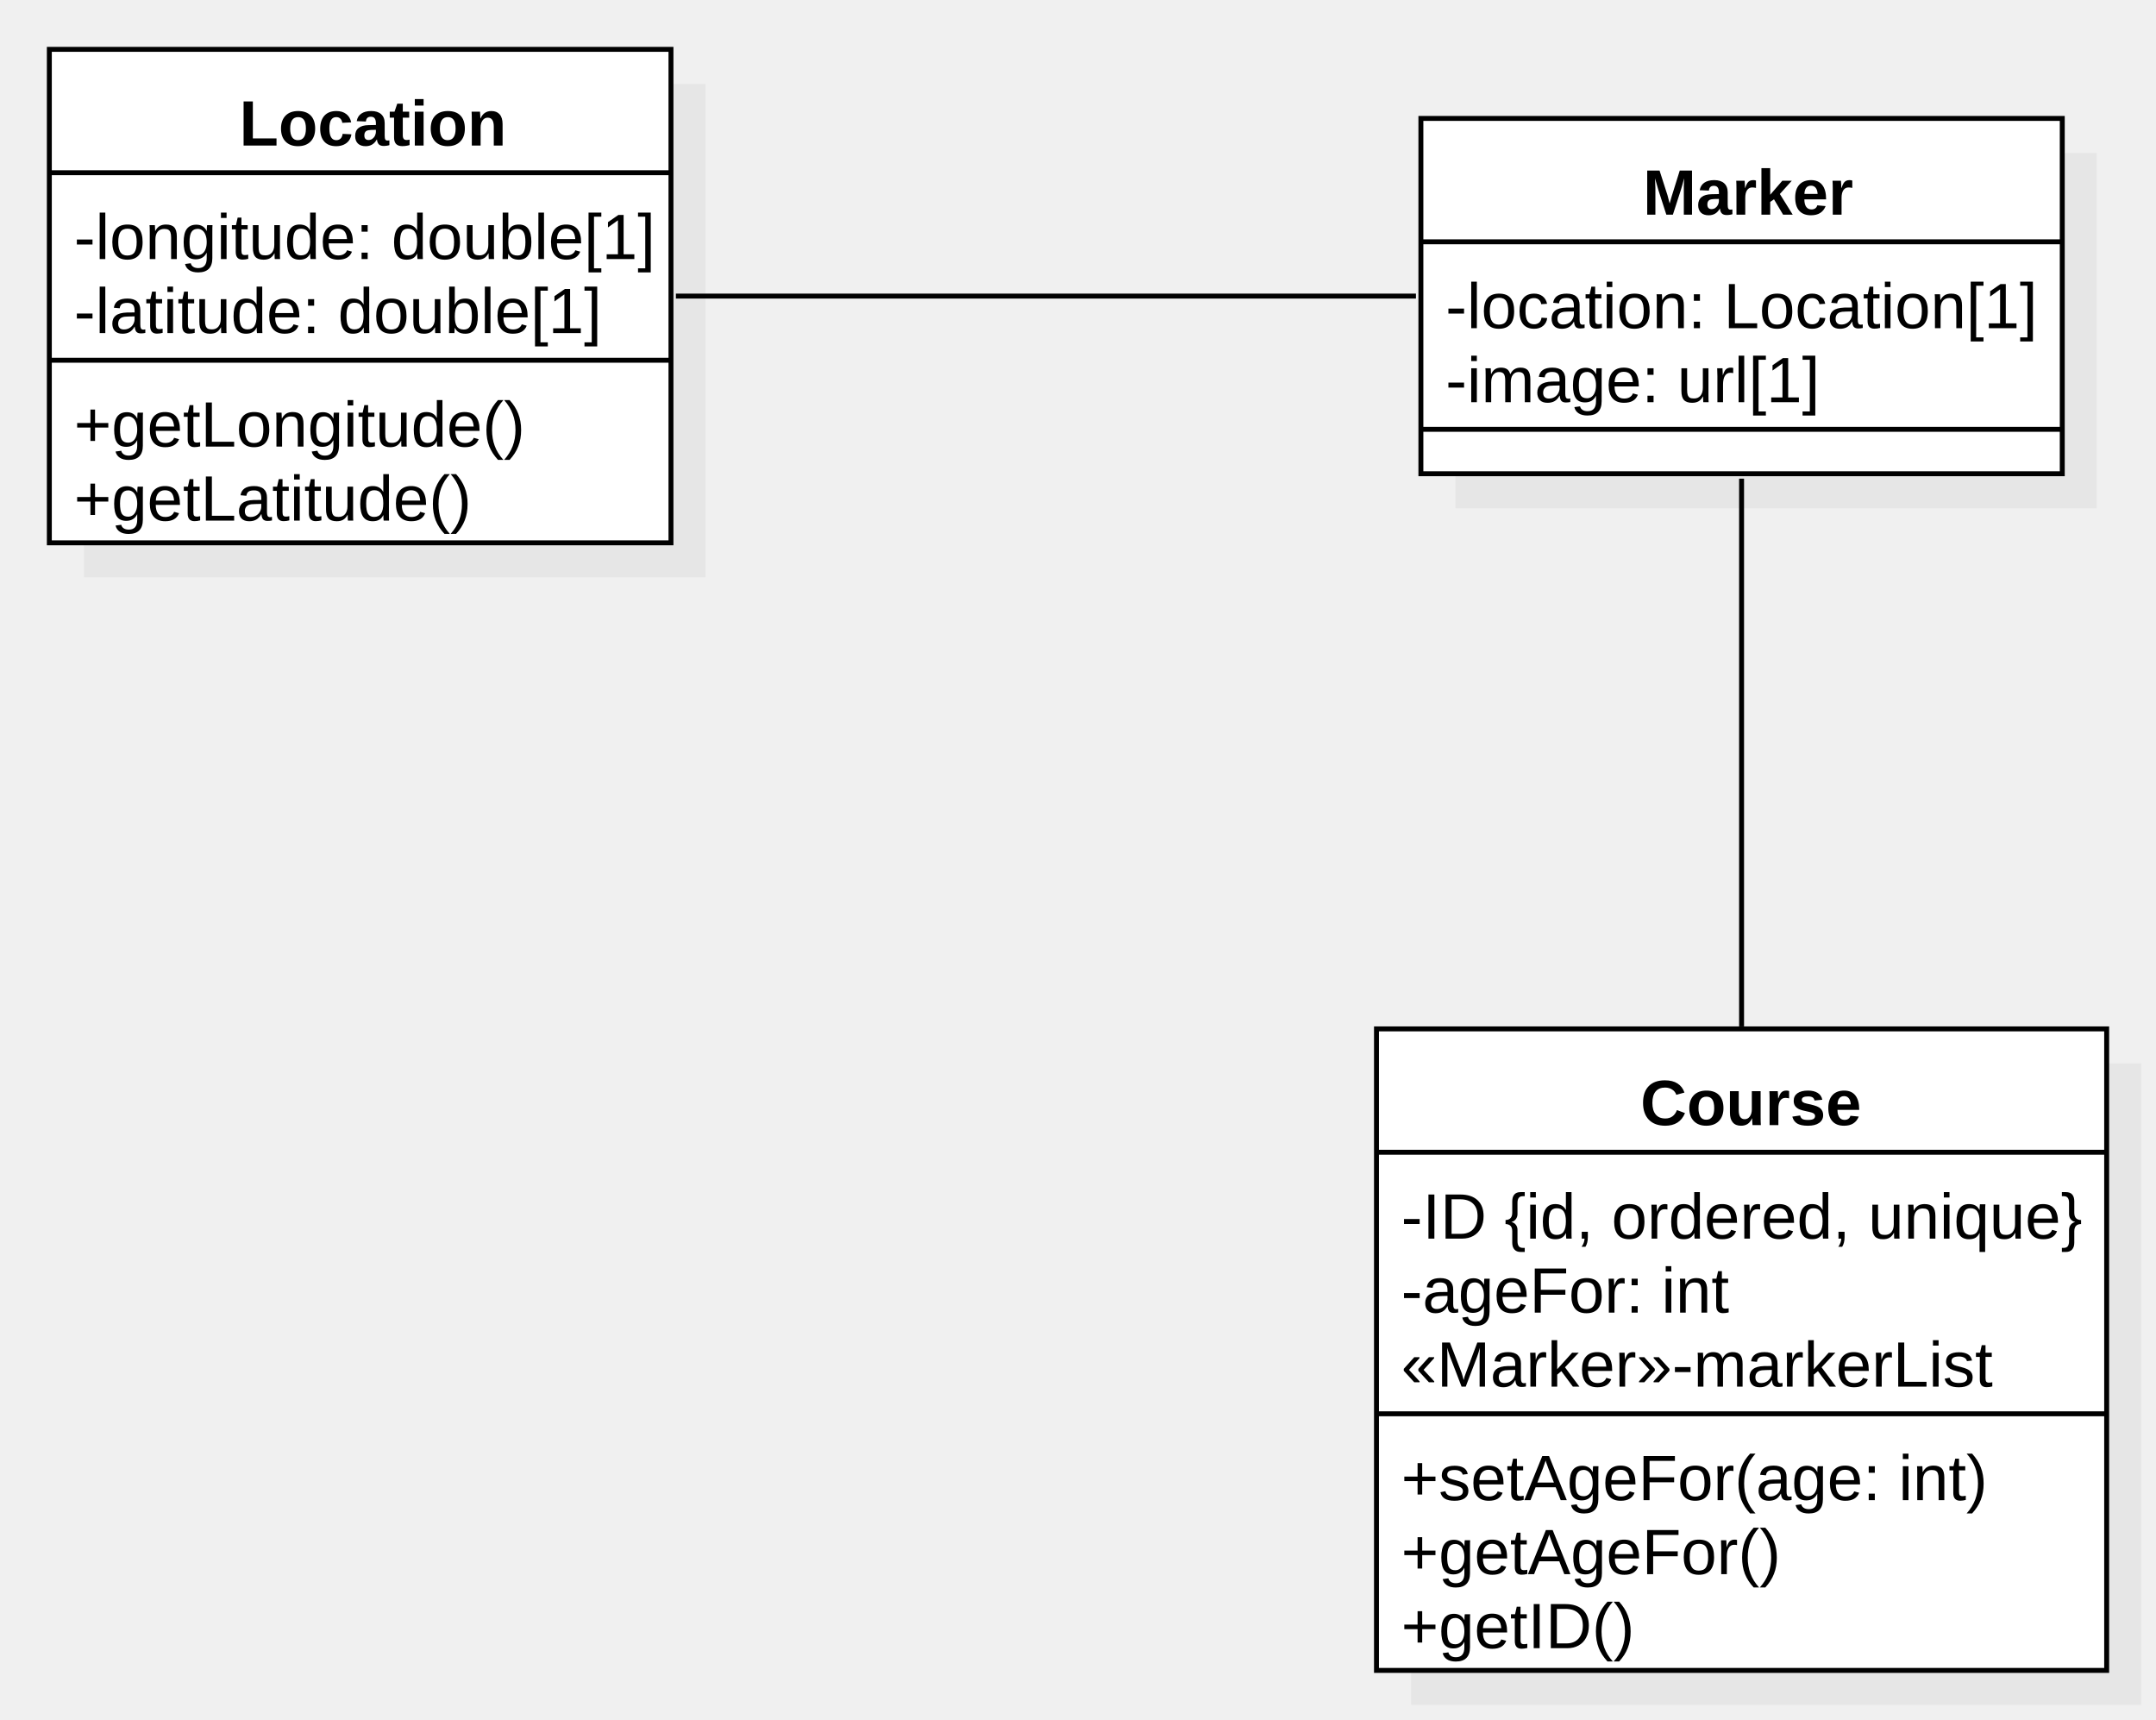
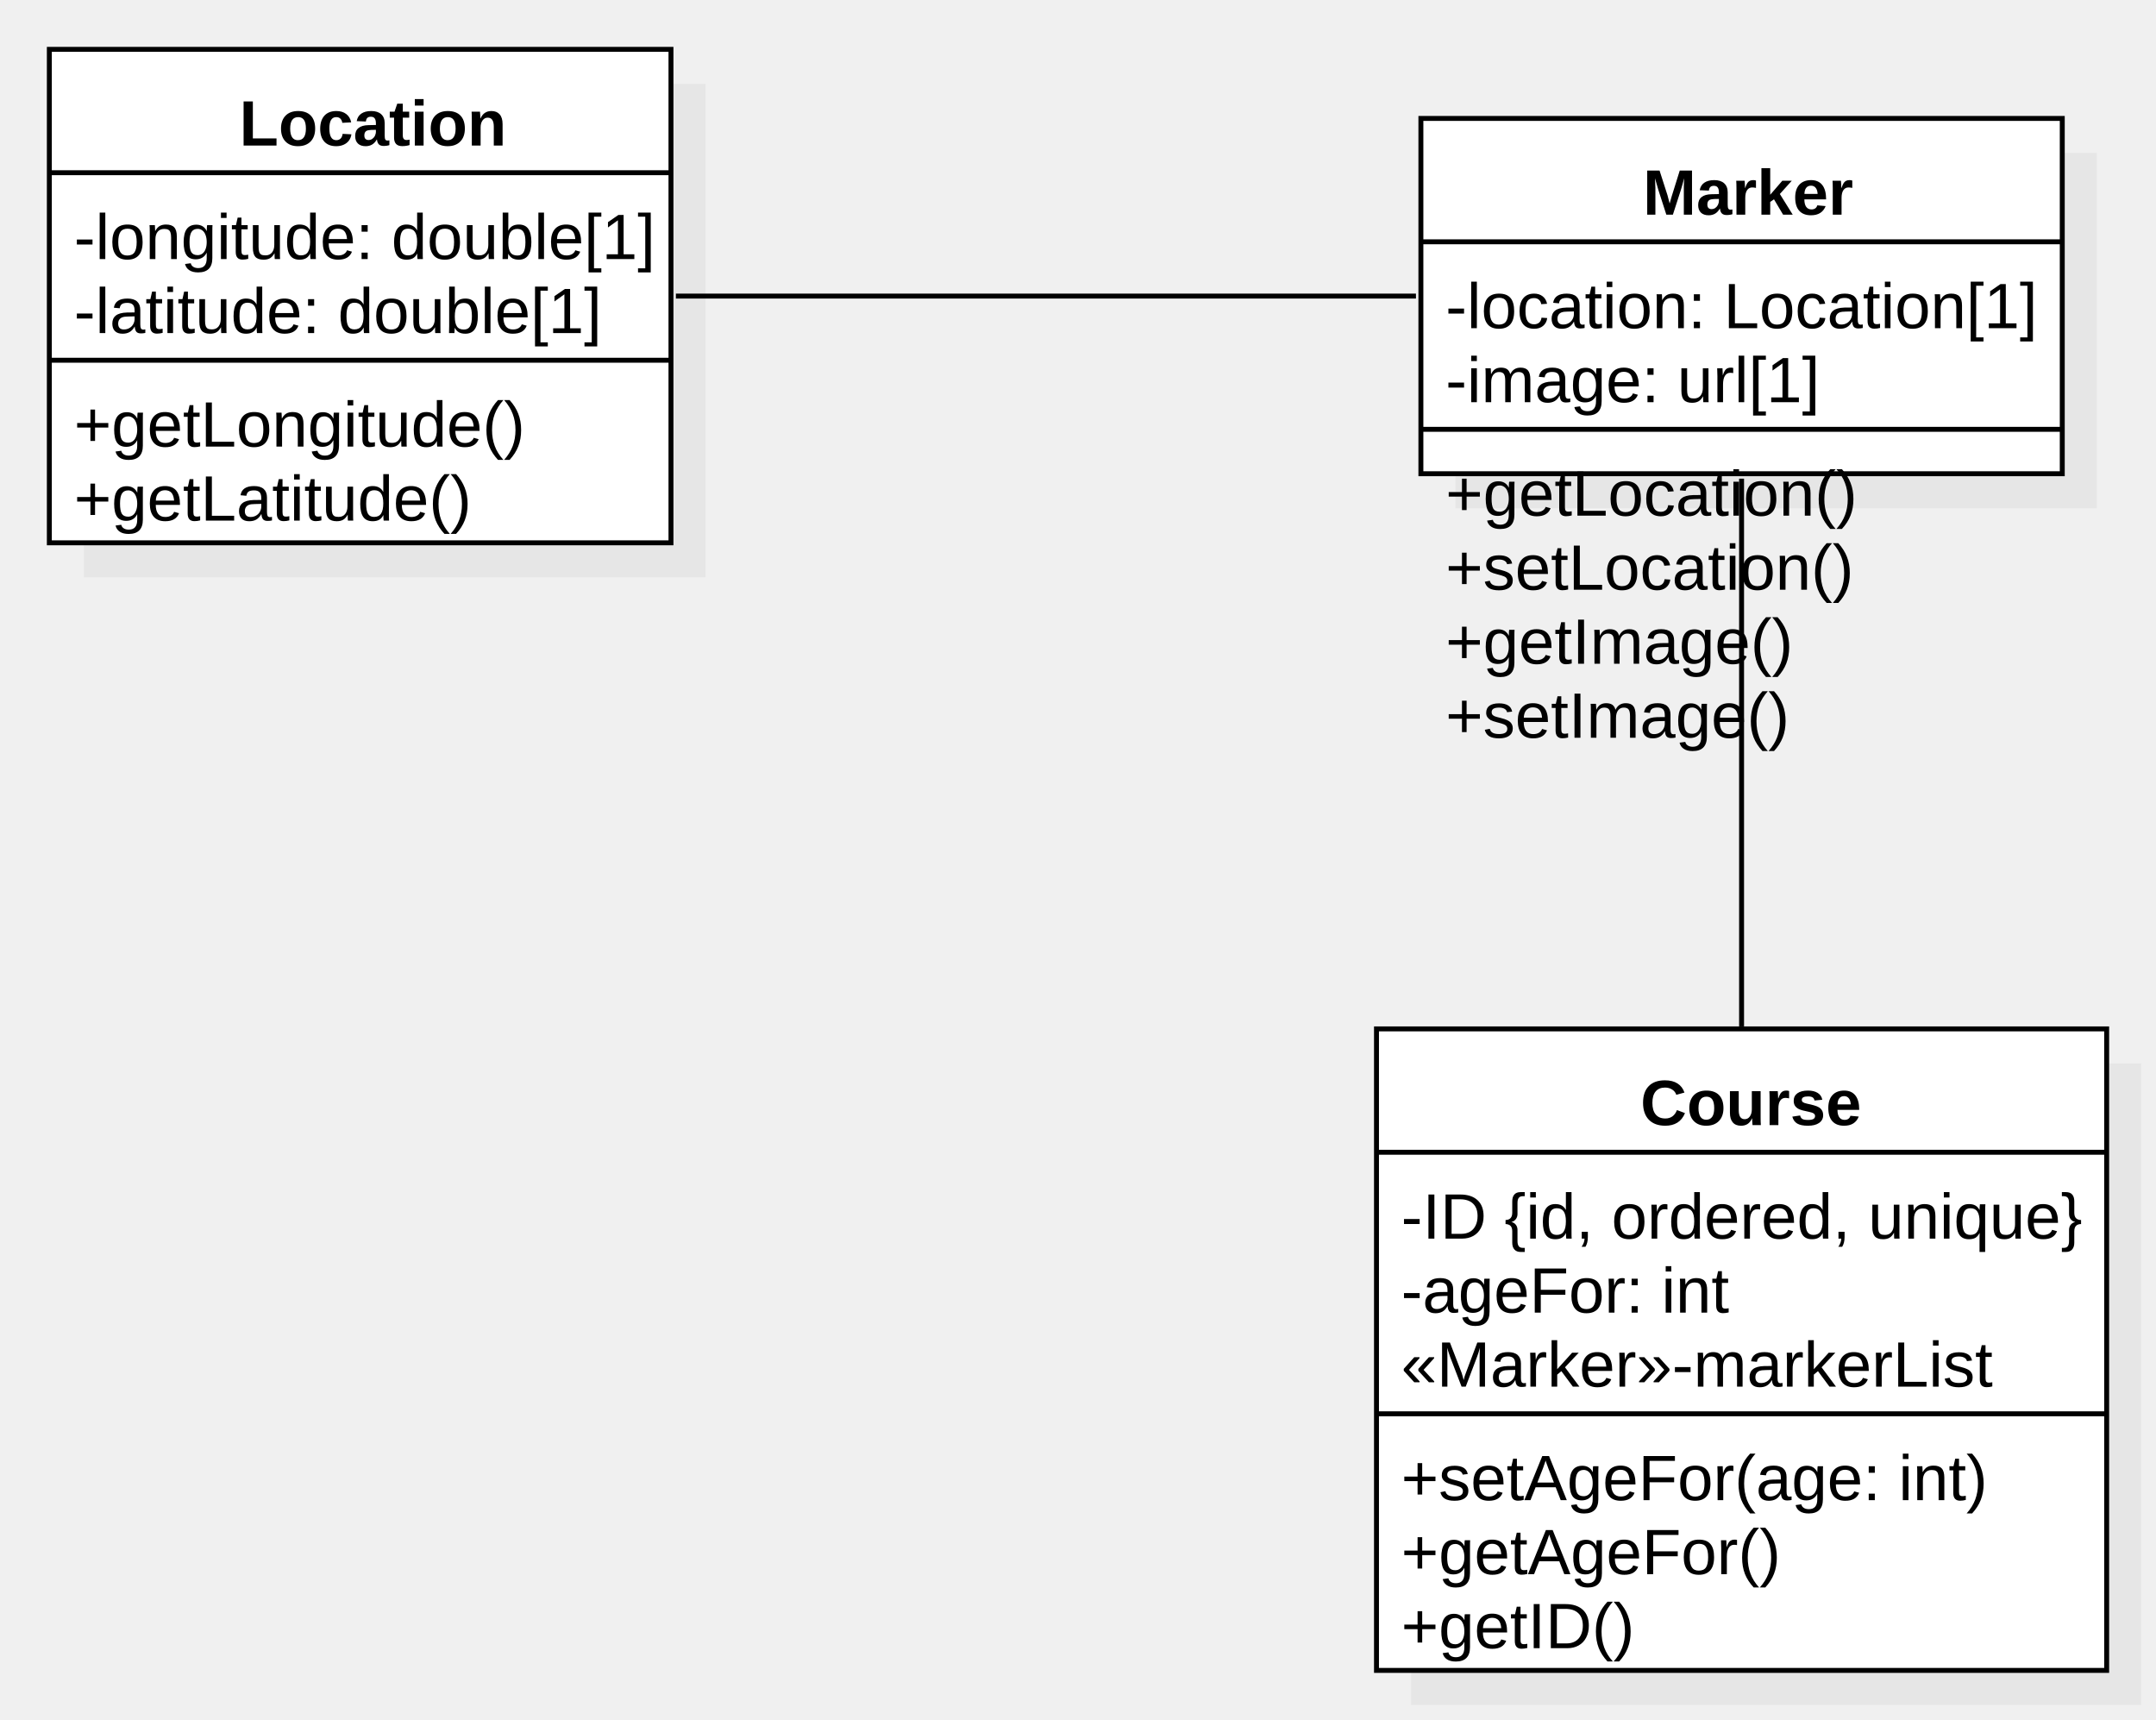
<svg xmlns="http://www.w3.org/2000/svg" version="1.1" width="437" height="348.5">
  <defs />
  <g>
    <g transform="translate(-10,-9) scale(1,1)">
      <rect fill="#C0C0C0" stroke="none" x="27" y="26" width="126" height="100" opacity="0.2" />
    </g>
    <g transform="translate(-10,-9) scale(1,1)">
      <rect fill="#ffffff" stroke="none" x="20" y="19" width="126" height="100" />
    </g>
    <g transform="translate(-10,-9) scale(1,1)">
      <path fill="none" stroke="#000000" d="M 20 19 L 146 19 L 146 119 L 20 119 L 20 19 Z Z" stroke-miterlimit="10" />
    </g>
    <g transform="translate(-10,-9) scale(1,1)">
      <path fill="none" stroke="#000000" d="M 20 44 L 146 44" stroke-miterlimit="10" />
    </g>
    <g transform="translate(-10,-9) scale(1,1)">
      <path fill="none" stroke="#000000" d="M 20 82 L 146 82" stroke-miterlimit="10" />
    </g>
    <g transform="translate(-10,-9) scale(1,1)">
      <g>
        <path fill="none" stroke="none" />
        <text fill="#000000" stroke="none" font-family="Arial" font-size="13px" font-style="normal" font-weight="bold" text-decoration="none" x="58.5" y="38.5">Location</text>
      </g>
    </g>
    <g transform="translate(-10,-9) scale(1,1)">
      <g>
        <path fill="none" stroke="none" />
        <text fill="#000000" stroke="none" font-family="Arial" font-size="13px" font-style="normal" font-weight="normal" text-decoration="none" x="25" y="61.5">-longitude: double[1]</text>
      </g>
    </g>
    <g transform="translate(-10,-9) scale(1,1)">
      <g>
        <path fill="none" stroke="none" />
        <text fill="#000000" stroke="none" font-family="Arial" font-size="13px" font-style="normal" font-weight="normal" text-decoration="none" x="25" y="76.5">-latitude: double[1]</text>
      </g>
    </g>
    <g transform="translate(-10,-9) scale(1,1)">
      <g>
        <path fill="none" stroke="none" />
        <text fill="#000000" stroke="none" font-family="Arial" font-size="13px" font-style="normal" font-weight="normal" text-decoration="none" x="25" y="99.5">+getLongitude()</text>
      </g>
    </g>
    <g transform="translate(-10,-9) scale(1,1)">
      <g>
        <path fill="none" stroke="none" />
        <text fill="#000000" stroke="none" font-family="Arial" font-size="13px" font-style="normal" font-weight="normal" text-decoration="none" x="25" y="114.5">+getLatitude()</text>
      </g>
    </g>
    <g transform="translate(-10,-9) scale(1,1)">
      <rect fill="#C0C0C0" stroke="none" x="296" y="224.5" width="148" height="130" opacity="0.2" />
    </g>
    <g transform="translate(-10,-9) scale(1,1)">
      <rect fill="#ffffff" stroke="none" x="289" y="217.5" width="148" height="130" />
    </g>
    <g transform="translate(-10,-9) scale(1,1)">
      <path fill="none" stroke="#000000" d="M 289 217.5 L 437 217.5 L 437 347.5 L 289 347.5 L 289 217.5 Z Z" stroke-miterlimit="10" />
    </g>
    <g transform="translate(-10,-9) scale(1,1)">
      <path fill="none" stroke="#000000" d="M 289 242.5 L 437 242.5" stroke-miterlimit="10" />
    </g>
    <g transform="translate(-10,-9) scale(1,1)">
      <path fill="none" stroke="#000000" d="M 289 295.5 L 437 295.5" stroke-miterlimit="10" />
    </g>
    <g transform="translate(-10,-9) scale(1,1)">
      <g>
        <path fill="none" stroke="none" />
        <text fill="#000000" stroke="none" font-family="Arial" font-size="13px" font-style="normal" font-weight="bold" text-decoration="none" x="342.5" y="237">Course</text>
      </g>
    </g>
    <g transform="translate(-10,-9) scale(1,1)">
      <g>
        <path fill="none" stroke="none" />
        <text fill="#000000" stroke="none" font-family="Arial" font-size="13px" font-style="normal" font-weight="normal" text-decoration="none" x="294" y="260">-ID {id, ordered, unique}</text>
      </g>
    </g>
    <g transform="translate(-10,-9) scale(1,1)">
      <g>
        <path fill="none" stroke="none" />
        <text fill="#000000" stroke="none" font-family="Arial" font-size="13px" font-style="normal" font-weight="normal" text-decoration="none" x="294" y="275">-ageFor: int</text>
      </g>
    </g>
    <g transform="translate(-10,-9) scale(1,1)">
      <g>
        <path fill="none" stroke="none" />
        <text fill="#000000" stroke="none" font-family="Arial" font-size="13px" font-style="normal" font-weight="normal" text-decoration="none" x="294" y="290">«Marker»-markerList</text>
      </g>
    </g>
    <g transform="translate(-10,-9) scale(1,1)">
      <g>
        <path fill="none" stroke="none" />
        <text fill="#000000" stroke="none" font-family="Arial" font-size="13px" font-style="normal" font-weight="normal" text-decoration="none" x="294" y="313">+setAgeFor(age: int)</text>
      </g>
    </g>
    <g transform="translate(-10,-9) scale(1,1)">
      <g>
        <path fill="none" stroke="none" />
        <text fill="#000000" stroke="none" font-family="Arial" font-size="13px" font-style="normal" font-weight="normal" text-decoration="none" x="294" y="328">+getAgeFor()</text>
      </g>
    </g>
    <g transform="translate(-10,-9) scale(1,1)">
      <g>
        <path fill="none" stroke="none" />
        <text fill="#000000" stroke="none" font-family="Arial" font-size="13px" font-style="normal" font-weight="normal" text-decoration="none" x="294" y="343">+getID()</text>
      </g>
    </g>
    <g transform="translate(-10,-9) scale(1,1)">
      <rect fill="#C0C0C0" stroke="none" x="305" y="40" width="130" height="72" opacity="0.2" />
    </g>
    <g transform="translate(-10,-9) scale(1,1)">
      <rect fill="#ffffff" stroke="none" x="298" y="33" width="130" height="72" />
    </g>
    <g transform="translate(-10,-9) scale(1,1)">
      <path fill="none" stroke="#000000" d="M 298 33 L 428 33 L 428 105 L 298 105 L 298 33 Z Z" stroke-miterlimit="10" />
    </g>
    <g transform="translate(-10,-9) scale(1,1)">
      <path fill="none" stroke="#000000" d="M 298 58 L 428 58" stroke-miterlimit="10" />
    </g>
    <g transform="translate(-10,-9) scale(1,1)">
      <path fill="none" stroke="#000000" d="M 298 96 L 428 96" stroke-miterlimit="10" />
    </g>
    <g transform="translate(-10,-9) scale(1,1)">
      <g>
        <path fill="none" stroke="none" />
        <text fill="#000000" stroke="none" font-family="Arial" font-size="13px" font-style="normal" font-weight="bold" text-decoration="none" x="343" y="52.5">Marker</text>
      </g>
    </g>
    <g transform="translate(-10,-9) scale(1,1)">
      <g>
        <path fill="none" stroke="none" />
        <text fill="#000000" stroke="none" font-family="Arial" font-size="13px" font-style="normal" font-weight="normal" text-decoration="none" x="303" y="75.5">-location: Location[1]</text>
      </g>
    </g>
    <g transform="translate(-10,-9) scale(1,1)">
      <g>
        <path fill="none" stroke="none" />
        <text fill="#000000" stroke="none" font-family="Arial" font-size="13px" font-style="normal" font-weight="normal" text-decoration="none" x="303" y="90.5">-image: url[1]</text>
      </g>
    </g>
    <g transform="translate(-10,-9) scale(1,1)">
+       <g>
+         <path fill="none" stroke="none" />
+         <text fill="#000000" stroke="none" font-family="Arial" font-size="13px" font-style="normal" font-weight="normal" text-decoration="none" x="303" y="113.5">+getLocation()</text>
+       </g>
+     </g>
+     <g transform="translate(-10,-9) scale(1,1)">
+       <g>
+         <path fill="none" stroke="none" />
+         <text fill="#000000" stroke="none" font-family="Arial" font-size="13px" font-style="normal" font-weight="normal" text-decoration="none" x="303" y="128.5">+setLocation()</text>
+       </g>
+     </g>
+     <g transform="translate(-10,-9) scale(1,1)">
+       <g>
+         <path fill="none" stroke="none" />
+         <text fill="#000000" stroke="none" font-family="Arial" font-size="13px" font-style="normal" font-weight="normal" text-decoration="none" x="303" y="143.5">+getImage()</text>
+       </g>
+     </g>
+     <g transform="translate(-10,-9) scale(1,1)">
+       <g>
+         <path fill="none" stroke="none" />
+         <text fill="#000000" stroke="none" font-family="Arial" font-size="13px" font-style="normal" font-weight="normal" text-decoration="none" x="303" y="158.5">+setImage()</text>
+       </g>
+     </g>
+     <g transform="translate(-10,-9) scale(1,1)">
      <path fill="none" stroke="#000000" d="M 297 69 L 147 69" stroke-miterlimit="10" />
    </g>
    <g transform="translate(-10,-9) scale(1,1)">
      <path fill="none" stroke="#000000" d="M 363 106 L 363 217" stroke-miterlimit="10" />
    </g>
  </g>
</svg>
